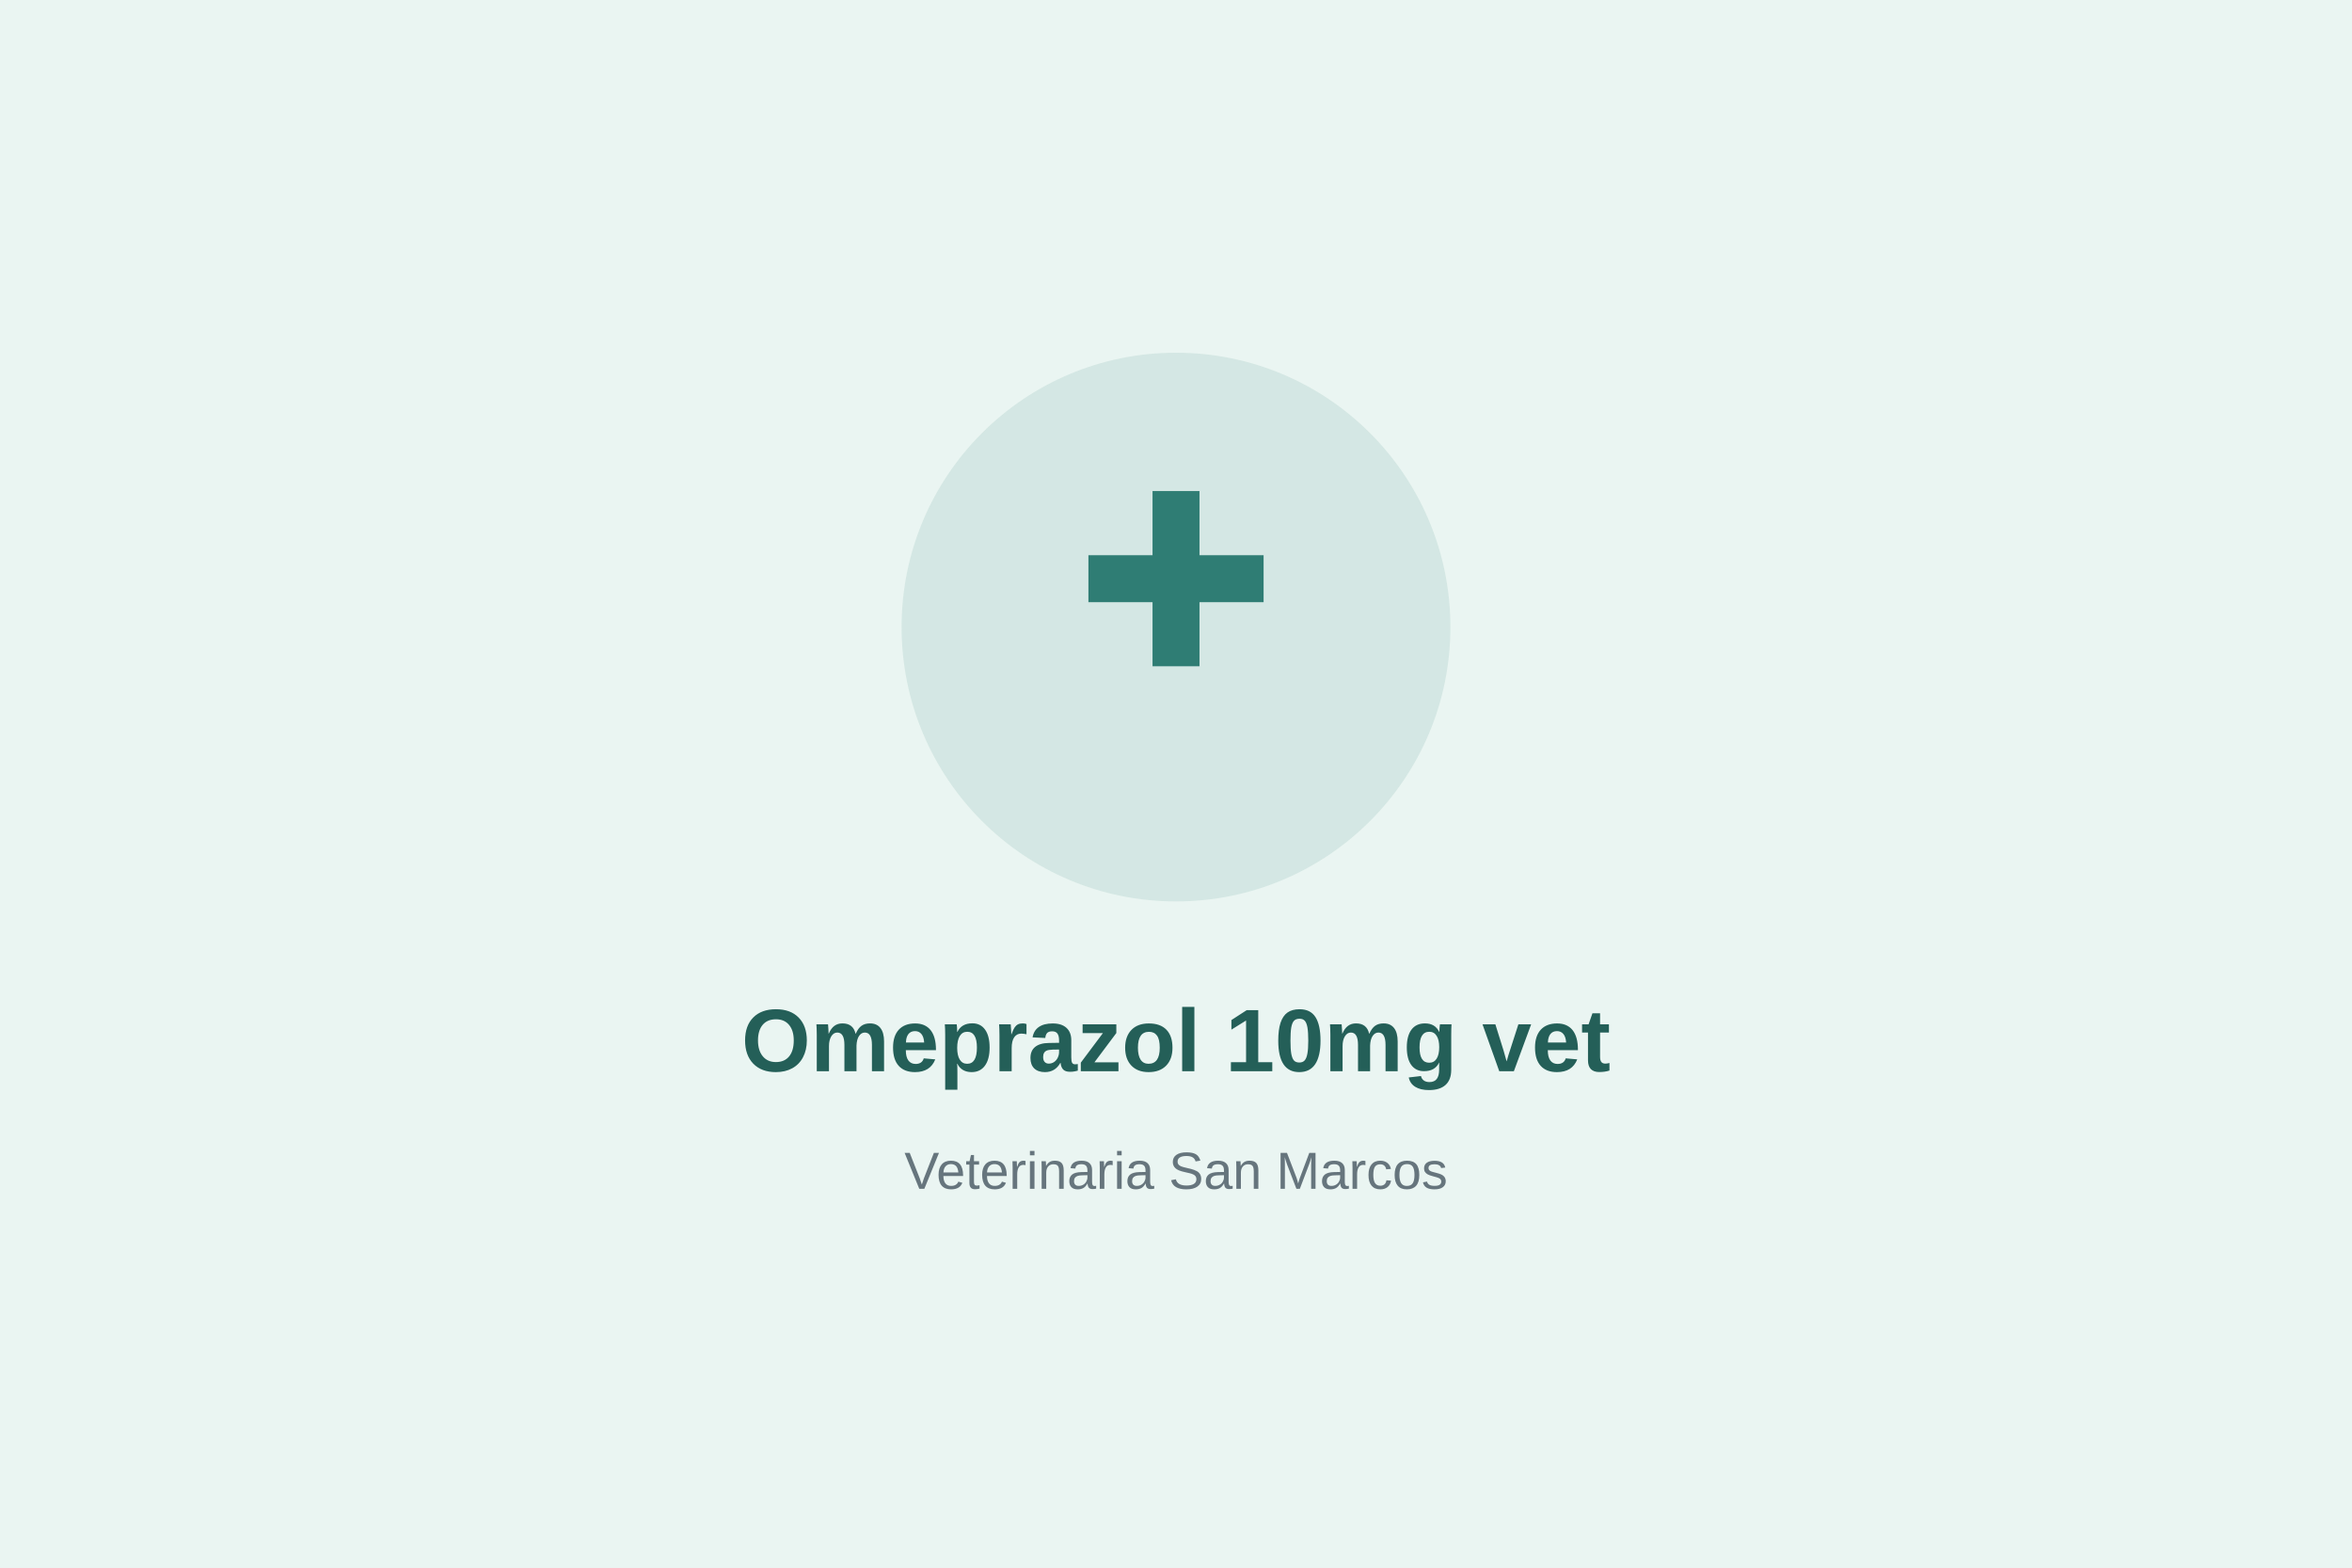
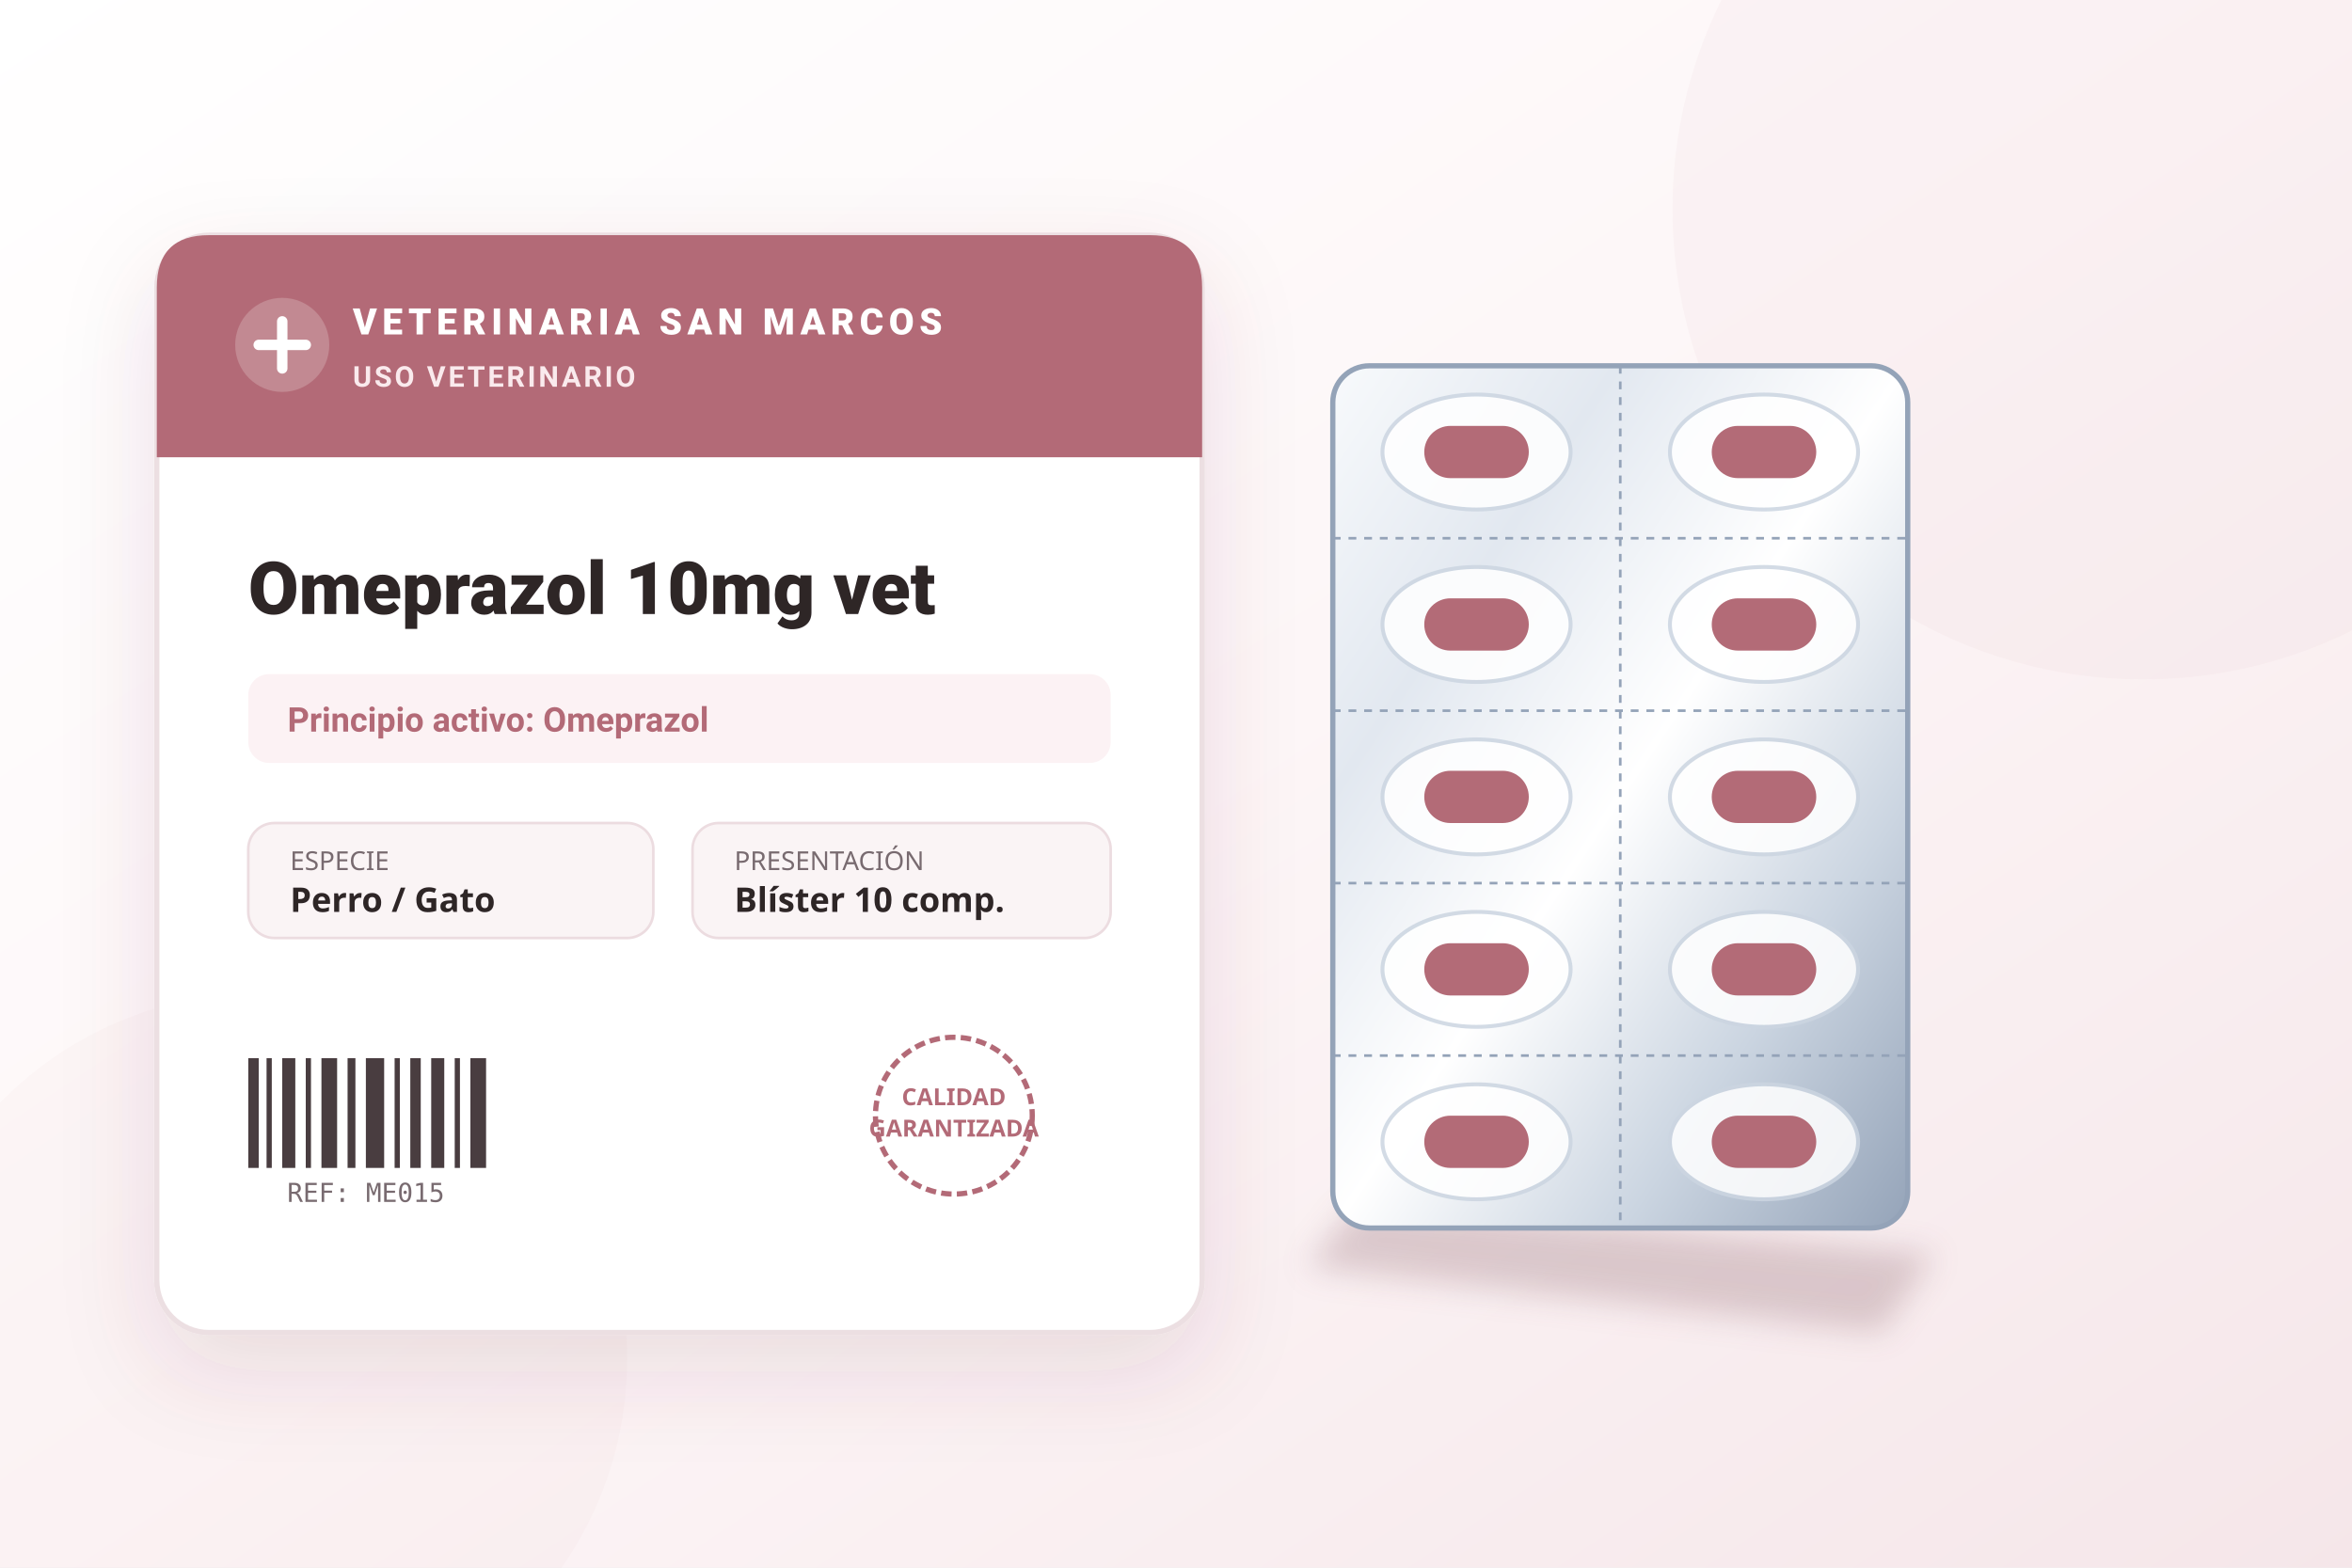
<svg xmlns="http://www.w3.org/2000/svg" width="900" height="600" viewBox="0 0 900 600">
-   <rect width="900" height="600" fill="#eaf5f2" />
-   <circle cx="450" cy="240" r="105" fill="#2f7d74" opacity=".12" />
-   <text x="450" y="255" text-anchor="middle" font-family="Arial, sans-serif" font-size="92" fill="#2f7d74">✚</text>
-   <text x="450" y="410" text-anchor="middle" font-family="Arial, sans-serif" font-size="34" font-weight="700" fill="#245f58">Omeprazol 10mg vet</text>
-   <text x="450" y="455" text-anchor="middle" font-family="Arial, sans-serif" font-size="20" fill="#66757d">Veterinaria San Marcos</text>
+   <defs>
+     <linearGradient id="bgGrad" x1="0%" y1="0%" x2="100%" y2="100%">
+       <stop offset="0%" stop-color="#ffffff" />
+       <stop offset="50%" stop-color="#fdf6f7" />
+       <stop offset="100%" stop-color="#f5e6e9" />
+     </linearGradient>
+     <filter id="cardShadow" x="-10%" y="-10%" width="130%" height="130%">
+       <feDropShadow dx="0" dy="14" stdDeviation="18" flood-color="#733b47" flood-opacity="0.12" />
+     </filter>
+   </defs>
+   <rect width="900" height="600" fill="url(#bgGrad)" />
+   <circle cx="820" cy="80" r="180" fill="#b36b77" opacity="0.04" />
+   <circle cx="100" cy="520" r="140" fill="#b36b77" opacity="0.03" />
+   <g transform="translate(60, 90)" filter="url(#cardShadow)">
+     <rect x="0" y="0" width="400" height="420" rx="20" fill="#ffffff" stroke="#ecdfe2" stroke-width="2" />
+     <path d="M 0,20 Q 0,0 20,0 L 380,0 Q 400,0 400,20 L 400,85 L 0,85 Z" fill="#b36b77" />
+     <g transform="translate(30, 24)">
+       <circle cx="18" cy="18" r="18" fill="#ffffff" opacity="0.2" />
+       <path d="M18,9 L18,27 M9,18 L27,18" stroke="#ffffff" stroke-width="4" stroke-linecap="round" />
+     </g>
+     <text x="75" y="38" font-family="'Segoe UI', Roboto, sans-serif" font-size="14" font-weight="800" fill="#ffffff" letter-spacing="2">VETERINARIA SAN MARCOS</text>
+     <text x="75" y="58" font-family="'Segoe UI', Roboto, sans-serif" font-size="11" font-weight="600" fill="#faeaed" letter-spacing="1">USO VETERINARIO</text>
+     <text x="35" y="145" font-family="'Segoe UI', Roboto, sans-serif" font-size="28" font-weight="800" fill="#2e2528">Omeprazol 10mg vet</text>
+     <rect x="35" y="168" width="330" height="34" rx="8" fill="#fcf2f4" />
+     <text x="50" y="190" font-family="'Segoe UI', Roboto, sans-serif" font-size="13" font-weight="600" fill="#b36b77">Principio activo: Omeprazol</text>
+     <g transform="translate(35, 225)">
+       <rect x="0" y="0" width="155" height="44" rx="10" fill="#faf4f5" stroke="#ecdce0" stroke-width="1" />
+       <text x="16" y="18" font-family="'Segoe UI', sans-serif" font-size="10" fill="#786b6f">ESPECIE</text>
+       <text x="16" y="34" font-family="'Segoe UI', sans-serif" font-size="13" font-weight="700" fill="#2e2528">Perro / Gato</text>
+       <rect x="170" y="0" width="160" height="44" rx="10" fill="#faf4f5" stroke="#ecdce0" stroke-width="1" />
+       <text x="186" y="18" font-family="'Segoe UI', sans-serif" font-size="10" fill="#786b6f">PRESENTACIÓN</text>
+       <text x="186" y="34" font-family="'Segoe UI', sans-serif" font-size="13" font-weight="700" fill="#2e2528">Blíster 10 comp.</text>
+     </g>
+     <g transform="translate(35, 305)">
+       <rect x="0" y="10" width="4" height="42" fill="#4a3e41" />
+       <rect x="7" y="10" width="2" height="42" fill="#4a3e41" />
+       <rect x="13" y="10" width="5" height="42" fill="#4a3e41" />
+       <rect x="22" y="10" width="2" height="42" fill="#4a3e41" />
+       <rect x="28" y="10" width="6" height="42" fill="#4a3e41" />
+       <rect x="38" y="10" width="3" height="42" fill="#4a3e41" />
+       <rect x="45" y="10" width="7" height="42" fill="#4a3e41" />
+       <rect x="56" y="10" width="2" height="42" fill="#4a3e41" />
+       <rect x="62" y="10" width="4" height="42" fill="#4a3e41" />
+       <rect x="70" y="10" width="5" height="42" fill="#4a3e41" />
+       <rect x="79" y="10" width="2" height="42" fill="#4a3e41" />
+       <rect x="85" y="10" width="6" height="42" fill="#4a3e41" />
+       <text x="45" y="65" text-anchor="middle" font-family="monospace" font-size="10" fill="#786b6f">REF: ME015</text>
+       <circle cx="270" cy="32" r="30" fill="none" stroke="#b36b77" stroke-width="2" stroke-dasharray="4,2" />
+       <text x="270" y="28" text-anchor="middle" font-family="'Segoe UI', sans-serif" font-size="9" font-weight="800" fill="#b36b77">CALIDAD</text>
+       <text x="270" y="40" text-anchor="middle" font-family="'Segoe UI', sans-serif" font-size="9" font-weight="800" fill="#b36b77">GARANTIZADA</text>
+     </g>
+   </g>
+   <g transform="translate(470, 90)">
+     <polygon points="50,370 270,390 250,420 30,395" fill="#6e3d46" opacity="0.22" filter="blur(6px)" />
+     <defs>
+       <linearGradient id="foilGrad" x1="0%" y1="0%" x2="100%" y2="100%">
+         <stop offset="0%" stop-color="#f8fafc" />
+         <stop offset="25%" stop-color="#e2e8f0" />
+         <stop offset="50%" stop-color="#ffffff" />
+         <stop offset="75%" stop-color="#cbd5e1" />
+         <stop offset="100%" stop-color="#94a3b8" />
+       </linearGradient>
+       <linearGradient id="pillGrad" x1="0%" y1="0%" x2="100%" y2="0%">
+         <stop offset="0%" stop-color="#b36b77" />
+         <stop offset="50%" stop-color="#ffffff" />
+         <stop offset="100%" stop-color="#8c4b56" />
+       </linearGradient>
+     </defs>
+     <rect x="40" y="50" width="220" height="330" rx="14" fill="url(#foilGrad)" stroke="#94a3b8" stroke-width="2" />
+     <line x1="40" y1="116" x2="260" y2="116" stroke="#94a3b8" stroke-dasharray="3,3" stroke-width="1" />
+     <line x1="40" y1="182" x2="260" y2="182" stroke="#94a3b8" stroke-dasharray="3,3" stroke-width="1" />
+     <line x1="40" y1="248" x2="260" y2="248" stroke="#94a3b8" stroke-dasharray="3,3" stroke-width="1" />
+     <line x1="40" y1="314" x2="260" y2="314" stroke="#94a3b8" stroke-dasharray="3,3" stroke-width="1" />
+     <line x1="150" y1="50" x2="150" y2="380" stroke="#94a3b8" stroke-dasharray="3,3" stroke-width="1" />
+     <ellipse cx="95" cy="83" rx="36" ry="22" fill="#ffffff" opacity="0.85" stroke="#cbd5e1" stroke-width="1.5" />
+     <rect x="75" y="73" width="40" height="20" rx="10" fill="#b36b77" />
+     <ellipse cx="205" cy="83" rx="36" ry="22" fill="#ffffff" opacity="0.85" stroke="#cbd5e1" stroke-width="1.5" />
+     <rect x="185" y="73" width="40" height="20" rx="10" fill="#b36b77" />
+     <ellipse cx="95" cy="149" rx="36" ry="22" fill="#ffffff" opacity="0.85" stroke="#cbd5e1" stroke-width="1.5" />
+     <rect x="75" y="139" width="40" height="20" rx="10" fill="#b36b77" />
+     <ellipse cx="205" cy="149" rx="36" ry="22" fill="#ffffff" opacity="0.85" stroke="#cbd5e1" stroke-width="1.5" />
+     <rect x="185" y="139" width="40" height="20" rx="10" fill="#b36b77" />
+     <ellipse cx="95" cy="215" rx="36" ry="22" fill="#ffffff" opacity="0.85" stroke="#cbd5e1" stroke-width="1.5" />
+     <rect x="75" y="205" width="40" height="20" rx="10" fill="#b36b77" />
+     <ellipse cx="205" cy="215" rx="36" ry="22" fill="#ffffff" opacity="0.85" stroke="#cbd5e1" stroke-width="1.5" />
+     <rect x="185" y="205" width="40" height="20" rx="10" fill="#b36b77" />
+     <ellipse cx="95" cy="281" rx="36" ry="22" fill="#ffffff" opacity="0.85" stroke="#cbd5e1" stroke-width="1.5" />
+     <rect x="75" y="271" width="40" height="20" rx="10" fill="#b36b77" />
+     <ellipse cx="205" cy="281" rx="36" ry="22" fill="#ffffff" opacity="0.85" stroke="#cbd5e1" stroke-width="1.5" />
+     <rect x="185" y="271" width="40" height="20" rx="10" fill="#b36b77" />
+     <ellipse cx="95" cy="347" rx="36" ry="22" fill="#ffffff" opacity="0.85" stroke="#cbd5e1" stroke-width="1.5" />
+     <rect x="75" y="337" width="40" height="20" rx="10" fill="#b36b77" />
+     <ellipse cx="205" cy="347" rx="36" ry="22" fill="#ffffff" opacity="0.85" stroke="#cbd5e1" stroke-width="1.5" />
+     <rect x="185" y="337" width="40" height="20" rx="10" fill="#b36b77" />
+   </g>
</svg>
